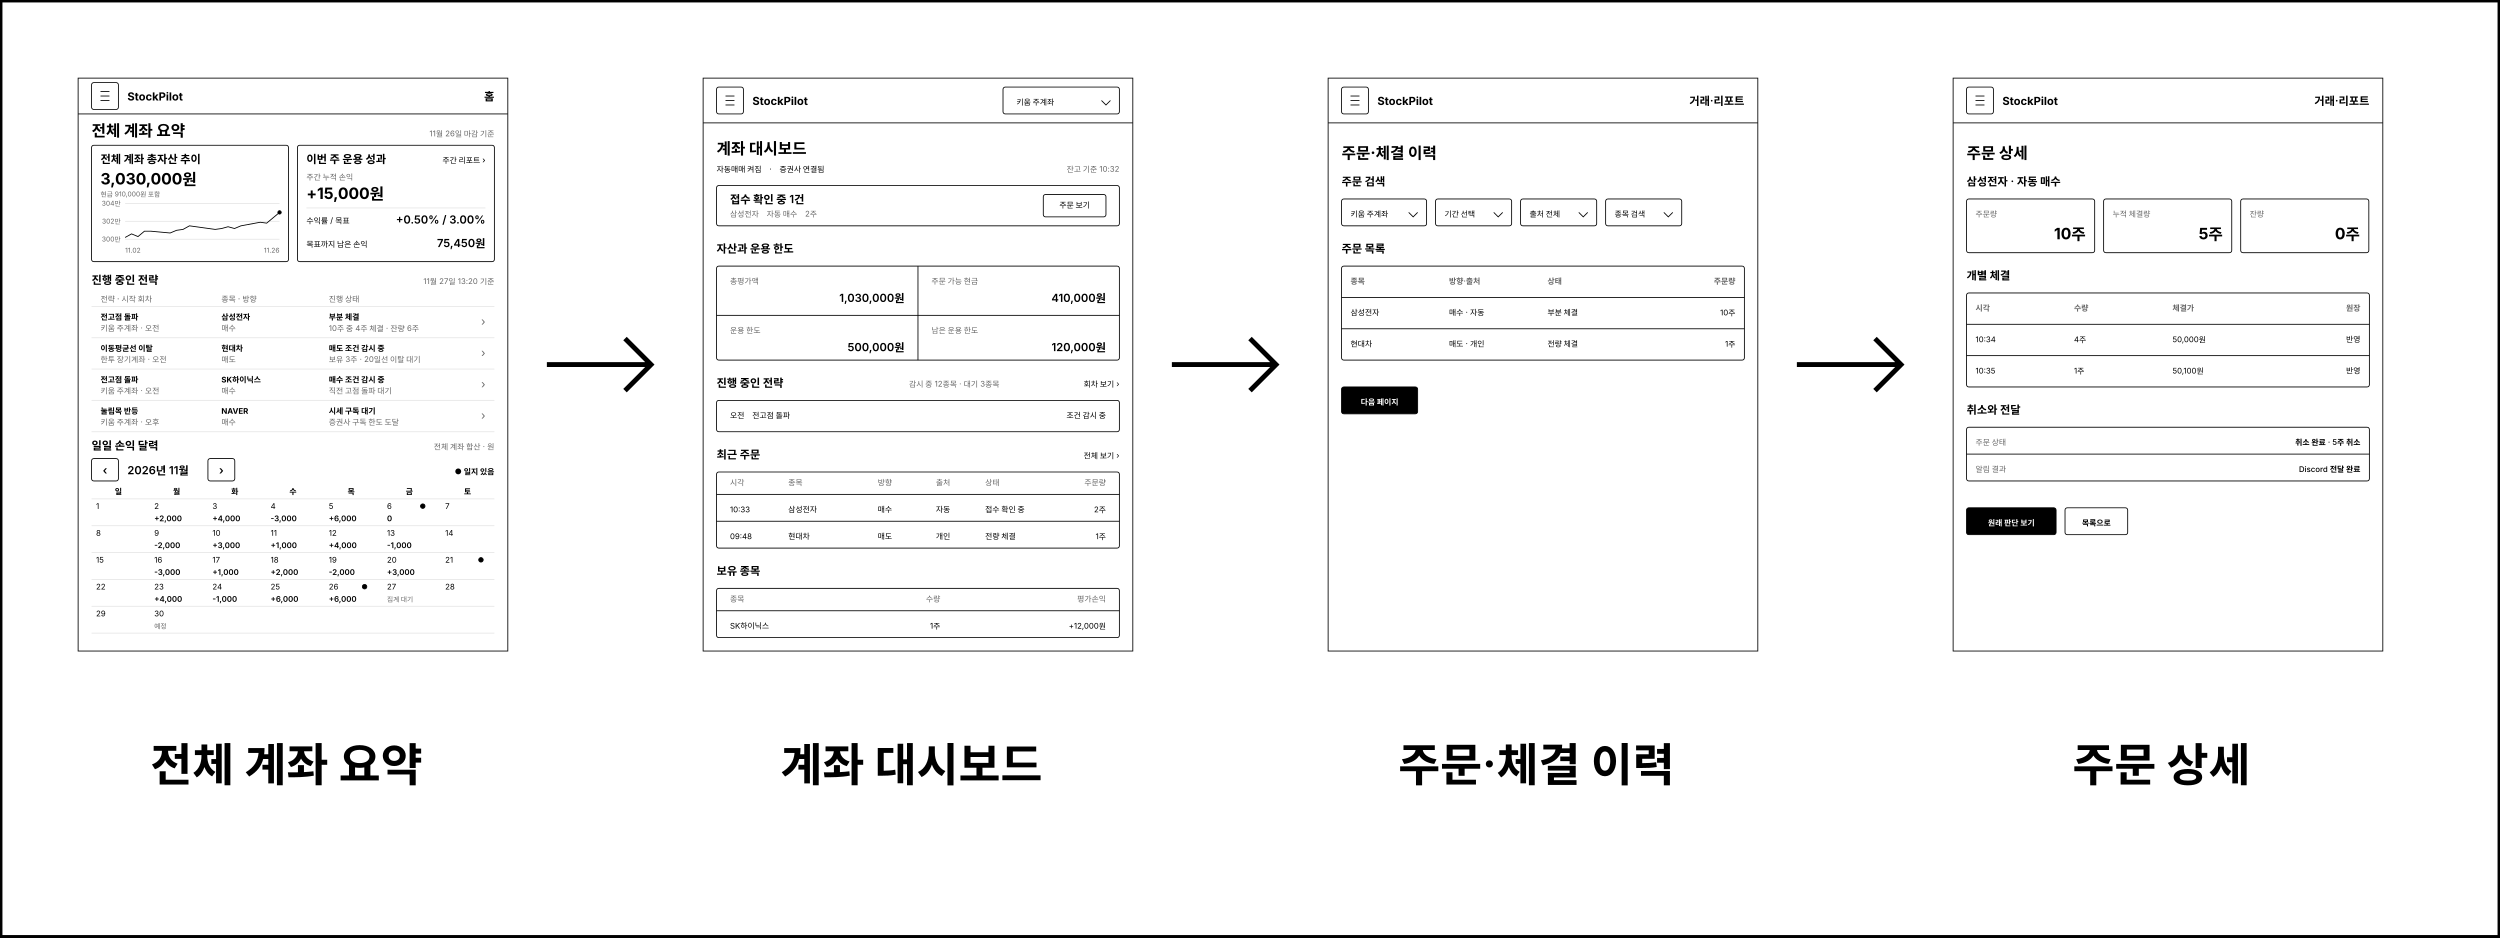
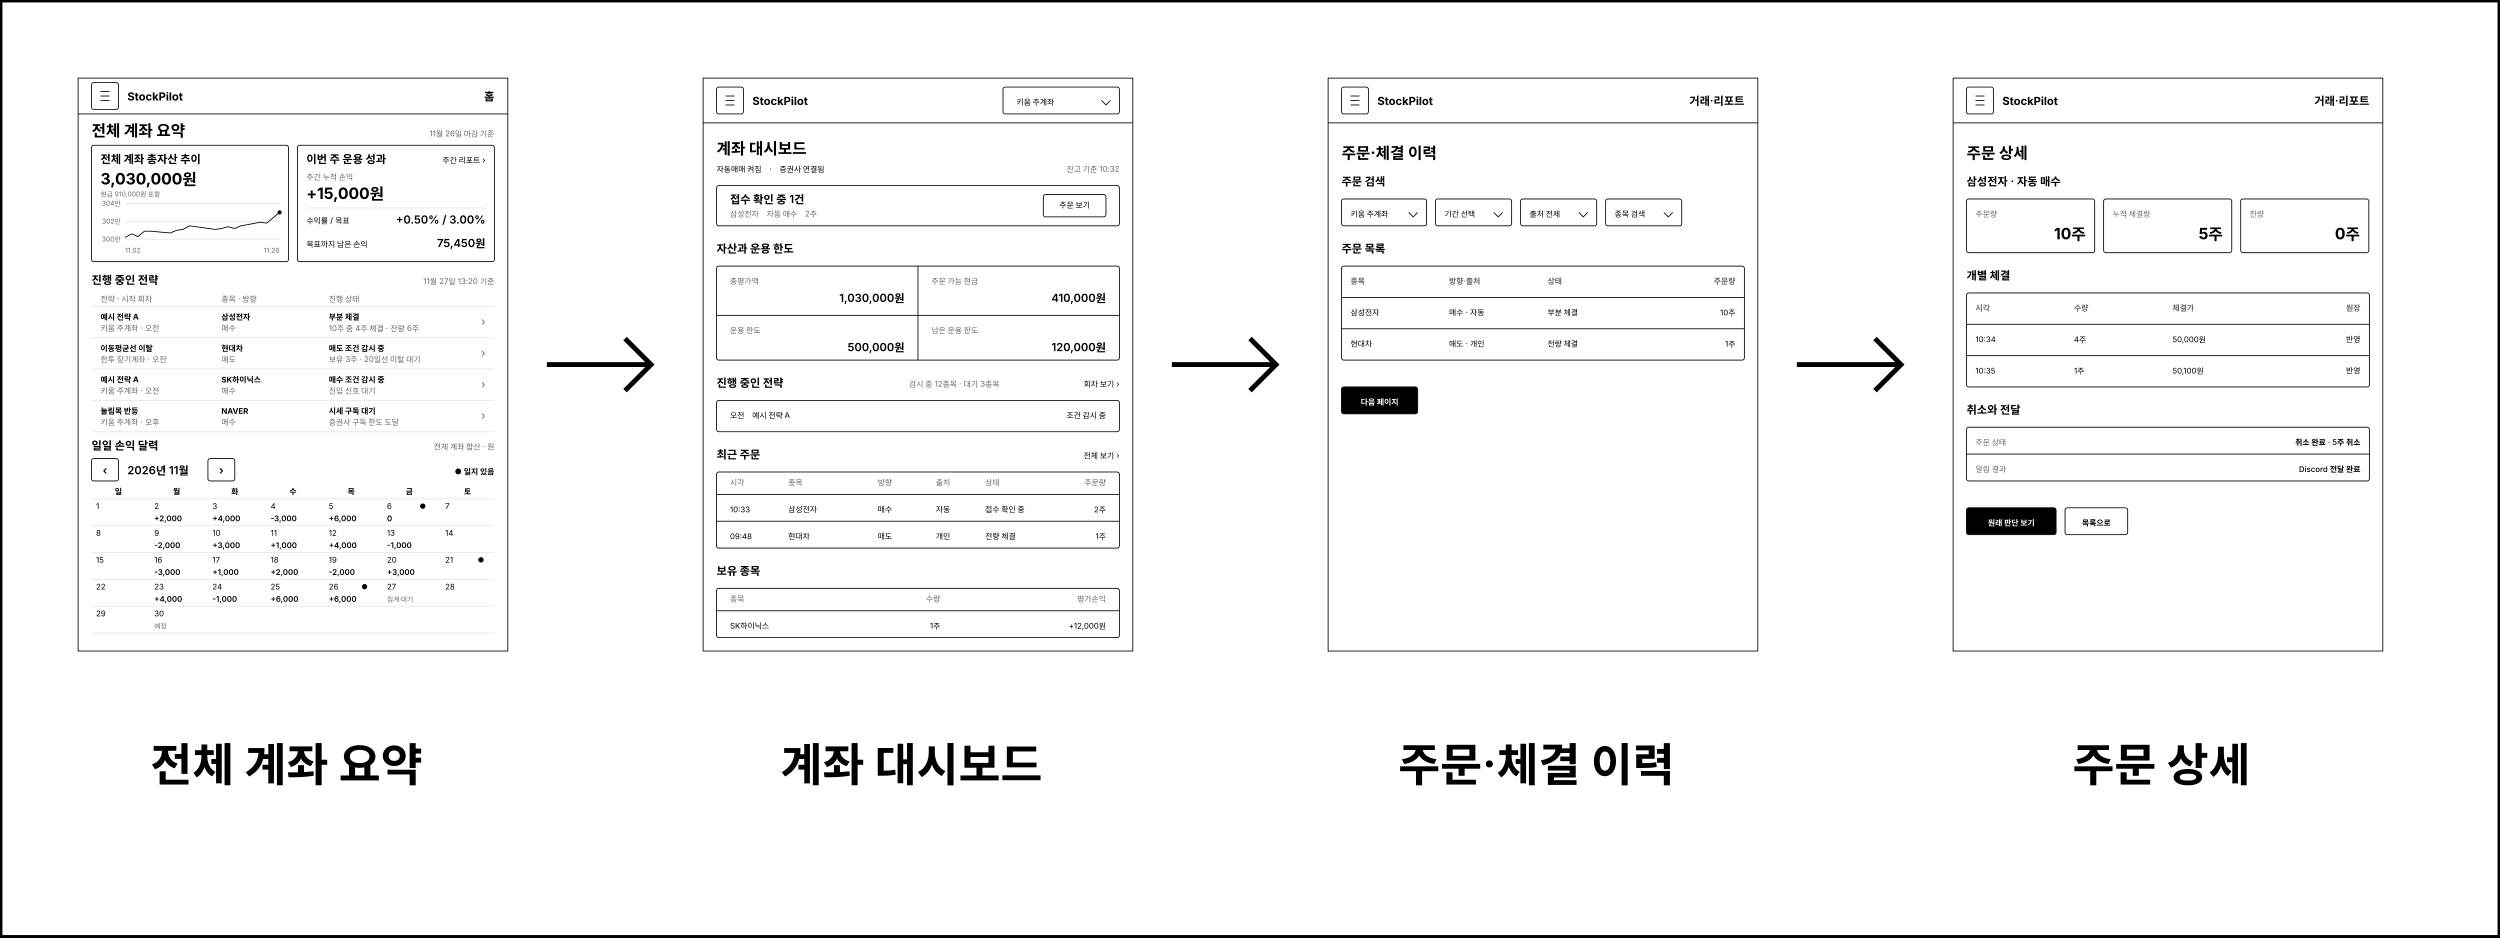
<svg xmlns="http://www.w3.org/2000/svg" width="768" height="288" viewBox="0 0 768 288" lang="ko" role="img" aria-labelledby="title desc" font-family="-apple-system,system-ui,sans-serif" fill="#fff" stroke="#000" stroke-width="1.5">
  <rect x="0" y="0" width="768" height="288" rx="0" fill="#fff" />
  <g transform="translate(24,24) scale(0.171875)">
    <rect x="0" y="0" width="768" height="1024" rx="0" fill="#fff" />
    <rect x="24" y="8" width="48" height="48" rx="4" fill="#fff" />
    <path d="M40 24h16 M40 32h16 M40 40h16" fill="none" stroke="#000" />
    <text x="88" y="40" font-size="20" font-weight="650" text-anchor="start" fill="#000" stroke="none">StockPilot</text>
    <text x="744" y="40" font-size="20" font-weight="600" text-anchor="end" fill="#000" stroke="none">홈</text>
    <path d="M0 64H768" fill="none" stroke="#000" />
    <text x="24" y="104" font-size="28" font-weight="700" text-anchor="start" fill="#000" stroke="none">전체 계좌 요약</text>
    <text x="744" y="104" font-size="14" font-weight="400" text-anchor="end" fill="#666" stroke="none">11월 26일 마감 기준</text>
    <rect x="24" y="120" width="352" height="208" rx="4" fill="#fff" />
    <text x="40" y="152" font-size="20" font-weight="650" text-anchor="start" fill="#000" stroke="none">전체 계좌 총자산 추이</text>
    <text x="40" y="190" font-size="28" font-weight="650" text-anchor="start" fill="#000" stroke="none">3,030,000원</text>
    <text x="40" y="212" font-size="12" font-weight="400" text-anchor="start" fill="#666" stroke="none">현금 910,000원 포함</text>
    <text x="76" y="228" font-size="12" font-weight="400" text-anchor="end" fill="#666" stroke="none">304만</text>
    <path d="M84 224H360" fill="none" stroke="#e6e6e6" />
    <text x="76" y="260" font-size="12" font-weight="400" text-anchor="end" fill="#666" stroke="none">302만</text>
    <path d="M84 256H360" fill="none" stroke="#e6e6e6" />
    <text x="76" y="292" font-size="12" font-weight="400" text-anchor="end" fill="#666" stroke="none">300만</text>
    <path d="M84 288H360" fill="none" stroke="#e6e6e6" />
    <path d="M84,284.8 L95.5,278.4 L107,283.2 L118.5,273.6 L130,273.6 L164.5,276.8 L176,272 L187.5,270.4 L199,264 L210.5,265.6 L245,270.4 L256.5,268.8 L268,265.6 L279.5,268.8 L291,264 L325.5,257.6 L337,259.2 L348.5,249.6 L360,240" fill="none" stroke="#000" />
    <circle cx="360" cy="240" r="3" fill="#000" />
    <text x="84" y="312" font-size="12" font-weight="400" text-anchor="start" fill="#666" stroke="none">11.02</text>
    <text x="360" y="312" font-size="12" font-weight="400" text-anchor="end" fill="#666" stroke="none">11.26</text>
    <rect x="392" y="120" width="352" height="208" rx="4" fill="#fff" />
    <text x="408" y="152" font-size="20" font-weight="650" text-anchor="start" fill="#000" stroke="none">이번 주 운용 성과</text>
    <text x="728" y="152" font-size="14" font-weight="500" text-anchor="end" fill="#000" stroke="none">주간 리포트  ›</text>
    <text x="408" y="182" font-size="14" font-weight="400" text-anchor="start" fill="#666" stroke="none">주간 누적 손익</text>
    <text x="408" y="216" font-size="28" font-weight="650" text-anchor="start" fill="#000" stroke="none">+15,000원</text>
    <path d="M408 232H728" fill="none" stroke="#e6e6e6" />
    <text x="408" y="260" font-size="14" font-weight="400" text-anchor="start" fill="#000" stroke="none">수익률 / 목표</text>
    <text x="728" y="260" font-size="20" font-weight="600" text-anchor="end" fill="#000" stroke="none">+0.50% / 3.00%</text>
    <text x="408" y="302" font-size="14" font-weight="400" text-anchor="start" fill="#000" stroke="none">목표까지 남은 손익</text>
    <text x="728" y="302" font-size="20" font-weight="600" text-anchor="end" fill="#000" stroke="none">75,450원</text>
    <text x="24" y="368" font-size="20" font-weight="650" text-anchor="start" fill="#000" stroke="none">진행 중인 전략</text>
    <text x="744" y="368" font-size="14" font-weight="400" text-anchor="end" fill="#666" stroke="none">11월 27일 13:20 기준</text>
    <text x="40" y="400" font-size="14" font-weight="500" text-anchor="start" fill="#666" stroke="none">전략 · 시작 회차</text>
    <text x="256" y="400" font-size="14" font-weight="500" text-anchor="start" fill="#666" stroke="none">종목 · 방향</text>
    <text x="448" y="400" font-size="14" font-weight="500" text-anchor="start" fill="#666" stroke="none">진행 상태</text>
    <path d="M24 408H744" fill="none" stroke="#e6e6e6" />
-     <text x="40" y="432" font-size="14" font-weight="650" text-anchor="start" fill="#000" stroke="none">전고점 돌파</text>
+     <text x="40" y="432" font-size="14" font-weight="650" text-anchor="start" fill="#000" stroke="none">예시 전략 A</text>
    <text x="40" y="452" font-size="14" font-weight="400" text-anchor="start" fill="#666" stroke="none">키움 주계좌 · 오전</text>
    <text x="256" y="432" font-size="14" font-weight="650" text-anchor="start" fill="#000" stroke="none">삼성전자</text>
    <text x="256" y="452" font-size="14" font-weight="400" text-anchor="start" fill="#666" stroke="none">매수</text>
    <text x="448" y="432" font-size="14" font-weight="650" text-anchor="start" fill="#000" stroke="none">부분 체결</text>
    <text x="448" y="452" font-size="14" font-weight="400" text-anchor="start" fill="#666" stroke="none">10주 중 4주 체결 · 잔량 6주</text>
    <text x="728" y="442" font-size="20" font-weight="400" text-anchor="end" fill="#666" stroke="none">›</text>
    <path d="M24 464H744" fill="none" stroke="#e6e6e6" />
    <text x="40" y="488" font-size="14" font-weight="650" text-anchor="start" fill="#000" stroke="none">이동평균선 이탈</text>
    <text x="40" y="508" font-size="14" font-weight="400" text-anchor="start" fill="#666" stroke="none">한투 장기계좌 · 오전</text>
    <text x="256" y="488" font-size="14" font-weight="650" text-anchor="start" fill="#000" stroke="none">현대차</text>
    <text x="256" y="508" font-size="14" font-weight="400" text-anchor="start" fill="#666" stroke="none">매도</text>
    <text x="448" y="488" font-size="14" font-weight="650" text-anchor="start" fill="#000" stroke="none">매도 조건 감시 중</text>
    <text x="448" y="508" font-size="14" font-weight="400" text-anchor="start" fill="#666" stroke="none">보유 3주 · 20일선 이탈 대기</text>
    <text x="728" y="498" font-size="20" font-weight="400" text-anchor="end" fill="#666" stroke="none">›</text>
    <path d="M24 520H744" fill="none" stroke="#e6e6e6" />
-     <text x="40" y="544" font-size="14" font-weight="650" text-anchor="start" fill="#000" stroke="none">전고점 돌파</text>
+     <text x="40" y="544" font-size="14" font-weight="650" text-anchor="start" fill="#000" stroke="none">예시 전략 A</text>
    <text x="40" y="564" font-size="14" font-weight="400" text-anchor="start" fill="#666" stroke="none">키움 주계좌 · 오전</text>
    <text x="256" y="544" font-size="14" font-weight="650" text-anchor="start" fill="#000" stroke="none">SK하이닉스</text>
    <text x="256" y="564" font-size="14" font-weight="400" text-anchor="start" fill="#666" stroke="none">매수</text>
    <text x="448" y="544" font-size="14" font-weight="650" text-anchor="start" fill="#000" stroke="none">매수 조건 감시 중</text>
-     <text x="448" y="564" font-size="14" font-weight="400" text-anchor="start" fill="#666" stroke="none">직전 고점 돌파 대기</text>
+     <text x="448" y="564" font-size="14" font-weight="400" text-anchor="start" fill="#666" stroke="none">진입 신호 대기</text>
    <text x="728" y="554" font-size="20" font-weight="400" text-anchor="end" fill="#666" stroke="none">›</text>
    <path d="M24 576H744" fill="none" stroke="#e6e6e6" />
    <text x="40" y="600" font-size="14" font-weight="650" text-anchor="start" fill="#000" stroke="none">눌림목 반등</text>
    <text x="40" y="620" font-size="14" font-weight="400" text-anchor="start" fill="#666" stroke="none">키움 주계좌 · 오후</text>
    <text x="256" y="600" font-size="14" font-weight="650" text-anchor="start" fill="#000" stroke="none">NAVER</text>
    <text x="256" y="620" font-size="14" font-weight="400" text-anchor="start" fill="#666" stroke="none">매수</text>
    <text x="448" y="600" font-size="14" font-weight="650" text-anchor="start" fill="#000" stroke="none">시세 구독 대기</text>
    <text x="448" y="620" font-size="14" font-weight="400" text-anchor="start" fill="#666" stroke="none">증권사 구독 한도 도달</text>
    <text x="728" y="610" font-size="20" font-weight="400" text-anchor="end" fill="#666" stroke="none">›</text>
    <path d="M24 632H744" fill="none" stroke="#e6e6e6" />
    <g transform="translate(0 296)">
      <text x="24" y="368" font-size="20" font-weight="650" text-anchor="start" fill="#000" stroke="none">일일 손익 달력</text>
      <text x="744" y="368" font-size="14" font-weight="400" text-anchor="end" fill="#666" stroke="none">전체 계좌 합산 · 원</text>
      <rect x="24" y="384" width="48" height="40" rx="4" fill="#fff" />
      <text x="48" y="412" font-size="20" font-weight="600" text-anchor="middle" fill="#000" stroke="none">‹</text>
      <text x="88" y="412" font-size="20" font-weight="600" text-anchor="start" fill="#000" stroke="none">2026년 11월</text>
      <rect x="232" y="384" width="48" height="40" rx="4" fill="#fff" />
      <text x="256" y="412" font-size="20" font-weight="600" text-anchor="middle" fill="#000" stroke="none">›</text>
      <text x="744" y="412" font-size="14" font-weight="600" text-anchor="end" fill="#000" stroke="none">● 일지 있음</text>
      <text x="72" y="448" font-size="14" font-weight="600" text-anchor="middle" fill="#000" stroke="none">일</text>
      <text x="176" y="448" font-size="14" font-weight="600" text-anchor="middle" fill="#000" stroke="none">월</text>
      <text x="280" y="448" font-size="14" font-weight="600" text-anchor="middle" fill="#000" stroke="none">화</text>
      <text x="384" y="448" font-size="14" font-weight="600" text-anchor="middle" fill="#000" stroke="none">수</text>
      <text x="488" y="448" font-size="14" font-weight="600" text-anchor="middle" fill="#000" stroke="none">목</text>
      <text x="592" y="448" font-size="14" font-weight="600" text-anchor="middle" fill="#000" stroke="none">금</text>
      <text x="696" y="448" font-size="14" font-weight="600" text-anchor="middle" fill="#000" stroke="none">토</text>
      <path d="M24 456H744" fill="none" stroke="#e6e6e6" />
      <text x="32" y="474" font-size="14" font-weight="400" text-anchor="start" fill="#000" stroke="none">1</text>
      <text x="136" y="474" font-size="14" font-weight="400" text-anchor="start" fill="#000" stroke="none">2</text>
      <text x="136" y="496" font-size="14" font-weight="600" text-anchor="start" fill="#000" stroke="none">+2,000</text>
      <text x="240" y="474" font-size="14" font-weight="400" text-anchor="start" fill="#000" stroke="none">3</text>
      <text x="240" y="496" font-size="14" font-weight="600" text-anchor="start" fill="#000" stroke="none">+4,000</text>
      <text x="344" y="474" font-size="14" font-weight="400" text-anchor="start" fill="#000" stroke="none">4</text>
      <text x="344" y="496" font-size="14" font-weight="600" text-anchor="start" fill="#000" stroke="none">-3,000</text>
      <text x="448" y="474" font-size="14" font-weight="400" text-anchor="start" fill="#000" stroke="none">5</text>
      <text x="448" y="496" font-size="14" font-weight="600" text-anchor="start" fill="#000" stroke="none">+6,000</text>
      <text x="552" y="474" font-size="14" font-weight="400" text-anchor="start" fill="#000" stroke="none">6</text>
      <circle cx="616" cy="469" r="4" fill="#000" aria-label="11월 6일 일지 있음" />
      <text x="552" y="496" font-size="14" font-weight="600" text-anchor="start" fill="#000" stroke="none">0</text>
      <text x="656" y="474" font-size="14" font-weight="400" text-anchor="start" fill="#000" stroke="none">7</text>
      <path d="M24 504H744" fill="none" stroke="#e6e6e6" />
      <text x="32" y="522" font-size="14" font-weight="400" text-anchor="start" fill="#000" stroke="none">8</text>
      <text x="136" y="522" font-size="14" font-weight="400" text-anchor="start" fill="#000" stroke="none">9</text>
      <text x="136" y="544" font-size="14" font-weight="600" text-anchor="start" fill="#000" stroke="none">-2,000</text>
      <text x="240" y="522" font-size="14" font-weight="400" text-anchor="start" fill="#000" stroke="none">10</text>
      <text x="240" y="544" font-size="14" font-weight="600" text-anchor="start" fill="#000" stroke="none">+3,000</text>
      <text x="344" y="522" font-size="14" font-weight="400" text-anchor="start" fill="#000" stroke="none">11</text>
      <text x="344" y="544" font-size="14" font-weight="600" text-anchor="start" fill="#000" stroke="none">+1,000</text>
      <text x="448" y="522" font-size="14" font-weight="400" text-anchor="start" fill="#000" stroke="none">12</text>
      <text x="448" y="544" font-size="14" font-weight="600" text-anchor="start" fill="#000" stroke="none">+4,000</text>
      <text x="552" y="522" font-size="14" font-weight="400" text-anchor="start" fill="#000" stroke="none">13</text>
      <text x="552" y="544" font-size="14" font-weight="600" text-anchor="start" fill="#000" stroke="none">-1,000</text>
      <text x="656" y="522" font-size="14" font-weight="400" text-anchor="start" fill="#000" stroke="none">14</text>
      <path d="M24 552H744" fill="none" stroke="#e6e6e6" />
      <text x="32" y="570" font-size="14" font-weight="400" text-anchor="start" fill="#000" stroke="none">15</text>
      <text x="136" y="570" font-size="14" font-weight="400" text-anchor="start" fill="#000" stroke="none">16</text>
      <text x="136" y="592" font-size="14" font-weight="600" text-anchor="start" fill="#000" stroke="none">-3,000</text>
      <text x="240" y="570" font-size="14" font-weight="400" text-anchor="start" fill="#000" stroke="none">17</text>
      <text x="240" y="592" font-size="14" font-weight="600" text-anchor="start" fill="#000" stroke="none">+1,000</text>
      <text x="344" y="570" font-size="14" font-weight="400" text-anchor="start" fill="#000" stroke="none">18</text>
      <text x="344" y="592" font-size="14" font-weight="600" text-anchor="start" fill="#000" stroke="none">+2,000</text>
      <text x="448" y="570" font-size="14" font-weight="400" text-anchor="start" fill="#000" stroke="none">19</text>
      <text x="448" y="592" font-size="14" font-weight="600" text-anchor="start" fill="#000" stroke="none">-2,000</text>
      <text x="552" y="570" font-size="14" font-weight="400" text-anchor="start" fill="#000" stroke="none">20</text>
      <text x="552" y="592" font-size="14" font-weight="600" text-anchor="start" fill="#000" stroke="none">+3,000</text>
      <text x="656" y="570" font-size="14" font-weight="400" text-anchor="start" fill="#000" stroke="none">21</text>
      <circle cx="720" cy="565" r="4" fill="#000" aria-label="11월 21일 일지 있음" />
      <path d="M24 600H744" fill="none" stroke="#e6e6e6" />
      <text x="32" y="618" font-size="14" font-weight="400" text-anchor="start" fill="#000" stroke="none">22</text>
      <text x="136" y="618" font-size="14" font-weight="400" text-anchor="start" fill="#000" stroke="none">23</text>
      <text x="136" y="640" font-size="14" font-weight="600" text-anchor="start" fill="#000" stroke="none">+4,000</text>
      <text x="240" y="618" font-size="14" font-weight="400" text-anchor="start" fill="#000" stroke="none">24</text>
      <text x="240" y="640" font-size="14" font-weight="600" text-anchor="start" fill="#000" stroke="none">-1,000</text>
      <text x="344" y="618" font-size="14" font-weight="400" text-anchor="start" fill="#000" stroke="none">25</text>
      <text x="344" y="640" font-size="14" font-weight="600" text-anchor="start" fill="#000" stroke="none">+6,000</text>
      <text x="448" y="618" font-size="14" font-weight="400" text-anchor="start" fill="#000" stroke="none">26</text>
      <circle cx="512" cy="613" r="4" fill="#000" aria-label="11월 26일 일지 있음" />
      <text x="448" y="640" font-size="14" font-weight="600" text-anchor="start" fill="#000" stroke="none">+6,000</text>
      <text x="552" y="618" font-size="14" font-weight="400" text-anchor="start" fill="#000" stroke="none">27</text>
      <text x="552" y="640" font-size="12" font-weight="400" text-anchor="start" fill="#666" stroke="none">집계 대기</text>
      <text x="656" y="618" font-size="14" font-weight="400" text-anchor="start" fill="#000" stroke="none">28</text>
      <path d="M24 648H744" fill="none" stroke="#e6e6e6" />
      <text x="32" y="666" font-size="14" font-weight="400" text-anchor="start" fill="#000" stroke="none">29</text>
      <text x="136" y="666" font-size="14" font-weight="400" text-anchor="start" fill="#000" stroke="none">30</text>
      <text x="136" y="688" font-size="12" fill="#666" stroke="none">예정</text>
      <path d="M24 696H744" fill="none" stroke="#e6e6e6" />
    </g>
  </g>
  <text x="88" y="240" font-size="14" font-weight="600" text-anchor="middle" fill="#000" stroke="none">전체 계좌 요약</text>
  <path d="M168 112h32m-8-8 8 8-8 8" fill="none" />
  <g transform="translate(216,24) scale(0.171875)">
    <rect width="768" height="1024" />
    <g id="account">
      <rect x="24" y="16" width="48" height="48" rx="4" />
      <path d="M40 32h16 M40 40h16 M40 48h16" />
      <text x="88" y="48" stroke="none" fill="#000" font-size="20" font-weight="650">StockPilot</text>
      <rect x="536" y="16" width="208" height="48" rx="4" />
      <text x="560" y="48" stroke="none" fill="#000" font-size="14">키움 주계좌</text>
      <path d="m712 40 8 8 8-8" fill="none" />
      <path d="M0 80h768" />
      <text x="24" y="136" stroke="none" fill="#000" font-size="28" font-weight="700">계좌 대시보드</text>
      <text x="24" y="168" stroke="none" fill="#000" font-size="14">자동매매 켜짐　·　증권사 연결됨</text>
      <text x="744" y="168" text-anchor="end" stroke="none" fill="#666" font-size="14">잔고 기준 10:32</text>
    </g>
    <g id="attention">
      <rect x="24" y="192" width="720" height="72" rx="4" />
      <text x="48" y="224" stroke="none" fill="#000" font-size="20" font-weight="600">접수 확인 중 1건</text>
      <text x="48" y="248" stroke="none" fill="#666" font-size="14">삼성전자　자동 매수　2주</text>
      <rect x="608" y="208" width="112" height="40" rx="4" />
      <text x="664" y="232" text-anchor="middle" stroke="none" fill="#000" font-size="14">주문 보기</text>
    </g>
    <g id="funds">
      <text x="24" y="312" stroke="none" fill="#000" font-size="20" font-weight="650">자산과 운용 한도</text>
      <rect x="24" y="336" width="720" height="168" rx="4" />
      <path d="M384 336v168 M24 424h720" />
      <g stroke="none" fill="#666" font-size="14">
        <text x="48" y="368">총평가액</text>
        <text x="408" y="368">주문 가능 현금</text>
        <text x="48" y="456">운용 한도</text>
        <text x="408" y="456">남은 운용 한도</text>
      </g>
      <g text-anchor="end" stroke="none" fill="#000" font-weight="600" font-size="20">
        <text x="360" y="400">1,030,000원</text>
        <text x="720" y="400">410,000원</text>
        <text x="360" y="488">500,000원</text>
        <text x="720" y="488">120,000원</text>
      </g>
    </g>
    <g id="strategy">
      <text x="24" y="552" stroke="none" fill="#000" font-size="20" font-weight="650">진행 중인 전략</text>
      <text x="744" y="552" text-anchor="end" stroke="none" fill="#000" font-size="14">회차 보기 ›</text>
      <text x="368" y="552" stroke="none" fill="#666" font-size="14">감시 중 12종목 · 대기 3종목</text>
      <rect x="24" y="576" width="720" height="56" rx="4" />
-       <text x="48" y="608" stroke="none" fill="#000" font-size="14">오전　전고점 돌파</text>
+       <text x="48" y="608" stroke="none" fill="#000" font-size="14">오전　예시 전략 A</text>
      <text x="720" y="608" text-anchor="end" stroke="none" fill="#000" font-size="14">조건 감시 중</text>
    </g>
    <g id="orders">
      <text x="24" y="680" stroke="none" fill="#000" font-size="20" font-weight="650">최근 주문</text>
      <text x="744" y="680" text-anchor="end" stroke="none" fill="#000" font-size="14">전체 보기 ›</text>
      <rect x="24" y="704" width="720" height="136" rx="4" />
      <path d="M24 744h720 M24 792h720" />
      <g fill="#666" stroke="none" font-size="14">
        <text x="48" y="728">시각</text>
        <text x="152" y="728">종목</text>
        <text x="312" y="728">방향</text>
        <text x="416" y="728">출처</text>
        <text x="504" y="728">상태</text>
        <text x="720" y="728" text-anchor="end">주문량</text>
      </g>
      <g fill="#000" stroke="none" font-size="14">
        <text x="48" y="776">10:33</text>
        <text x="152" y="776">삼성전자</text>
        <text x="312" y="776">매수</text>
        <text x="416" y="776">자동</text>
        <text x="504" y="776">접수 확인 중</text>
        <text x="720" y="776" text-anchor="end">2주</text>
        <text x="48" y="824">09:48</text>
        <text x="152" y="824">현대차</text>
        <text x="312" y="824">매도</text>
        <text x="416" y="824">개인</text>
        <text x="504" y="824">전량 체결</text>
        <text x="720" y="824" text-anchor="end">1주</text>
      </g>
    </g>
    <g id="positions">
      <text x="24" y="888" stroke="none" fill="#000" font-size="20" font-weight="650">보유 종목</text>
      <rect x="24" y="912" width="720" height="88" rx="4" />
      <path d="M24 952h720" />
      <g fill="#666" stroke="none" font-size="14">
        <text x="48" y="936">종목</text>
        <text x="424" y="936" text-anchor="end">수량</text>
        <text x="720" y="936" text-anchor="end">평가손익</text>
      </g>
      <g fill="#000" stroke="none" font-size="14">
        <text x="48" y="984">SK하이닉스</text>
        <text x="424" y="984" text-anchor="end">1주</text>
        <text x="720" y="984" text-anchor="end">+12,000원</text>
      </g>
    </g>
  </g>
  <text x="280" y="240" font-size="14" font-weight="600" text-anchor="middle" fill="#000" stroke="none">계좌 대시보드</text>
  <path d="M360 112h32m-8-8 8 8-8 8" fill="none" />
  <g transform="translate(408,24) scale(0.171875)">
    <rect x="0" y="0" width="768" height="1024" rx="0" fill="#fff" />
    <rect x="24" y="16" width="48" height="48" rx="4" fill="#fff" />
    <path d="M40 32h16 M40 40h16 M40 48h16" />
    <text x="88" y="48" font-size="20" font-weight="650" text-anchor="start" fill="#000" stroke="none">StockPilot</text>
    <path d="M0 80L768 80" fill="none" />
    <text x="744" y="48" font-size="20" font-weight="600" text-anchor="end" fill="#000" stroke="none">거래·리포트</text>
    <text x="24" y="144" font-size="28" font-weight="700" text-anchor="start" fill="#000" stroke="none">주문·체결 이력</text>
    <text x="24" y="192" font-size="20" font-weight="600" text-anchor="start" fill="#000" stroke="none">주문 검색</text>
    <rect x="24" y="216" width="152" height="48" rx="4" fill="#fff" />
    <text x="40" y="248" font-size="14" font-weight="400" text-anchor="start" fill="#000" stroke="none">키움 주계좌</text>
    <path d="m144 240 8 8 8-8" fill="none" />
    <rect x="192" y="216" width="136" height="48" rx="4" fill="#fff" />
    <text x="208" y="248" font-size="14" font-weight="400" text-anchor="start" fill="#000" stroke="none">기간 선택</text>
    <path d="m296 240 8 8 8-8" fill="none" />
    <rect x="344" y="216" width="136" height="48" rx="4" fill="#fff" />
    <text x="360" y="248" font-size="14" font-weight="400" text-anchor="start" fill="#000" stroke="none">출처 전체</text>
    <path d="m448 240 8 8 8-8" fill="none" />
    <rect x="496" y="216" width="136" height="48" rx="4" fill="#fff" />
    <text x="512" y="248" font-size="14" font-weight="400" text-anchor="start" fill="#000" stroke="none">종목 검색</text>
    <path d="m600 240 8 8 8-8" fill="none" />
    <text x="24" y="312" font-size="20" font-weight="600" text-anchor="start" fill="#000" stroke="none">주문 목록</text>
    <rect x="24" y="336" width="720" height="168" rx="4" fill="#fff" />
    <text x="40" y="368" font-size="14" font-weight="600" text-anchor="start" fill="#666" stroke="none">종목</text>
    <text x="216" y="368" font-size="14" font-weight="600" text-anchor="start" fill="#666" stroke="none">방향·출처</text>
    <text x="392" y="368" font-size="14" font-weight="600" text-anchor="start" fill="#666" stroke="none">상태</text>
    <text x="728" y="368" font-size="14" font-weight="600" text-anchor="end" fill="#666" stroke="none">주문량</text>
    <path d="M24 392L744 392" fill="none" />
    <text x="40" y="424" font-size="14" font-weight="400" text-anchor="start" fill="#000" stroke="none">삼성전자</text>
    <text x="216" y="424" font-size="14" font-weight="400" text-anchor="start" fill="#000" stroke="none">매수 · 자동</text>
    <text x="392" y="424" font-size="14" font-weight="400" text-anchor="start" fill="#000" stroke="none">부분 체결</text>
    <text x="728" y="424" font-size="14" font-weight="400" text-anchor="end" fill="#000" stroke="none">10주</text>
    <path d="M24 448L744 448" fill="none" />
    <text x="40" y="480" font-size="14" font-weight="400" text-anchor="start" fill="#000" stroke="none">현대차</text>
    <text x="216" y="480" font-size="14" font-weight="400" text-anchor="start" fill="#000" stroke="none">매도 · 개인</text>
    <text x="392" y="480" font-size="14" font-weight="400" text-anchor="start" fill="#000" stroke="none">전량 체결</text>
    <text x="728" y="480" font-size="14" font-weight="400" text-anchor="end" fill="#000" stroke="none">1주</text>
    <rect x="24" y="552" width="136" height="48" rx="4" fill="#000" />
    <text x="92" y="584" font-size="14" font-weight="600" text-anchor="middle" fill="#fff" stroke="none">다음 페이지</text>
  </g>
  <text x="472" y="240" font-size="14" font-weight="600" text-anchor="middle" fill="#000" stroke="none">주문·체결 이력</text>
  <path d="M552 112h32m-8-8 8 8-8 8" fill="none" />
  <g transform="translate(600,24) scale(0.171875)">
    <rect x="0" y="0" width="768" height="1024" rx="0" fill="#fff" />
    <rect x="24" y="16" width="48" height="48" rx="4" fill="#fff" />
    <path d="M40 32h16 M40 40h16 M40 48h16" />
    <text x="88" y="48" font-size="20" font-weight="650" text-anchor="start" fill="#000" stroke="none">StockPilot</text>
    <path d="M0 80L768 80" fill="none" />
    <text x="744" y="48" font-size="20" font-weight="600" text-anchor="end" fill="#000" stroke="none">거래·리포트</text>
    <text x="24" y="144" font-size="28" font-weight="700" text-anchor="start" fill="#000" stroke="none">주문 상세</text>
    <text x="24" y="192" font-size="20" font-weight="600" text-anchor="start" fill="#000" stroke="none">삼성전자 · 자동 매수</text>
    <rect x="24" y="216" width="229" height="96" rx="4" fill="#fff" />
    <text x="40" y="248" font-size="14" font-weight="400" text-anchor="start" fill="#666" stroke="none">주문량</text>
    <text x="237" y="288" font-size="28" font-weight="650" text-anchor="end" fill="#000" stroke="none">10주</text>
    <rect x="269" y="216" width="229" height="96" rx="4" fill="#fff" />
    <text x="285" y="248" font-size="14" font-weight="400" text-anchor="start" fill="#666" stroke="none">누적 체결량</text>
    <text x="482" y="288" font-size="28" font-weight="650" text-anchor="end" fill="#000" stroke="none">5주</text>
    <rect x="514" y="216" width="229" height="96" rx="4" fill="#fff" />
    <text x="530" y="248" font-size="14" font-weight="400" text-anchor="start" fill="#666" stroke="none">잔량</text>
    <text x="727" y="288" font-size="28" font-weight="650" text-anchor="end" fill="#000" stroke="none">0주</text>
    <text x="24" y="360" font-size="20" font-weight="600" text-anchor="start" fill="#000" stroke="none">개별 체결</text>
    <rect x="24" y="384" width="720" height="168" rx="4" fill="#fff" />
    <text x="40" y="416" font-size="14" font-weight="600" text-anchor="start" fill="#666" stroke="none">시각</text>
    <text x="216" y="416" font-size="14" font-weight="600" text-anchor="start" fill="#666" stroke="none">수량</text>
    <text x="392" y="416" font-size="14" font-weight="600" text-anchor="start" fill="#666" stroke="none">체결가</text>
    <text x="728" y="416" font-size="14" font-weight="600" text-anchor="end" fill="#666" stroke="none">원장</text>
    <path d="M24 440L744 440" fill="none" />
    <text x="40" y="472" font-size="14" font-weight="400" text-anchor="start" fill="#000" stroke="none">10:34</text>
    <text x="216" y="472" font-size="14" font-weight="400" text-anchor="start" fill="#000" stroke="none">4주</text>
    <text x="392" y="472" font-size="14" font-weight="400" text-anchor="start" fill="#000" stroke="none">50,000원</text>
    <text x="728" y="472" font-size="14" font-weight="400" text-anchor="end" fill="#000" stroke="none">반영</text>
    <path d="M24 496L744 496" fill="none" />
    <text x="40" y="528" font-size="14" font-weight="400" text-anchor="start" fill="#000" stroke="none">10:35</text>
    <text x="216" y="528" font-size="14" font-weight="400" text-anchor="start" fill="#000" stroke="none">1주</text>
    <text x="392" y="528" font-size="14" font-weight="400" text-anchor="start" fill="#000" stroke="none">50,100원</text>
    <text x="728" y="528" font-size="14" font-weight="400" text-anchor="end" fill="#000" stroke="none">반영</text>
    <text x="24" y="600" font-size="20" font-weight="600" text-anchor="start" fill="#000" stroke="none">취소와 전달</text>
    <rect x="24" y="624" width="720" height="96" rx="4" fill="#fff" />
    <text x="40" y="656" font-size="14" font-weight="400" text-anchor="start" fill="#666" stroke="none">주문 상태</text>
    <text x="728" y="656" font-size="14" font-weight="550" text-anchor="end" fill="#000" stroke="none">취소 완료 · 5주 취소</text>
    <path d="M24 672L744 672" fill="none" />
    <text x="40" y="704" font-size="14" font-weight="400" text-anchor="start" fill="#666" stroke="none">알림 결과</text>
    <text x="728" y="704" font-size="14" font-weight="550" text-anchor="end" fill="#000" stroke="none">Discord 전달 완료</text>
    <rect x="24" y="768" width="160" height="48" rx="4" fill="#000" />
    <text x="104" y="800" font-size="14" font-weight="600" text-anchor="middle" fill="#fff" stroke="none">원래 판단 보기</text>
    <rect x="200" y="768" width="112" height="48" rx="4" fill="#fff" />
    <text x="256" y="800" font-size="14" font-weight="600" text-anchor="middle" fill="#000" stroke="none">목록으로</text>
  </g>
  <text x="664" y="240" font-size="14" font-weight="600" text-anchor="middle" fill="#000" stroke="none">주문 상세</text>
</svg>
